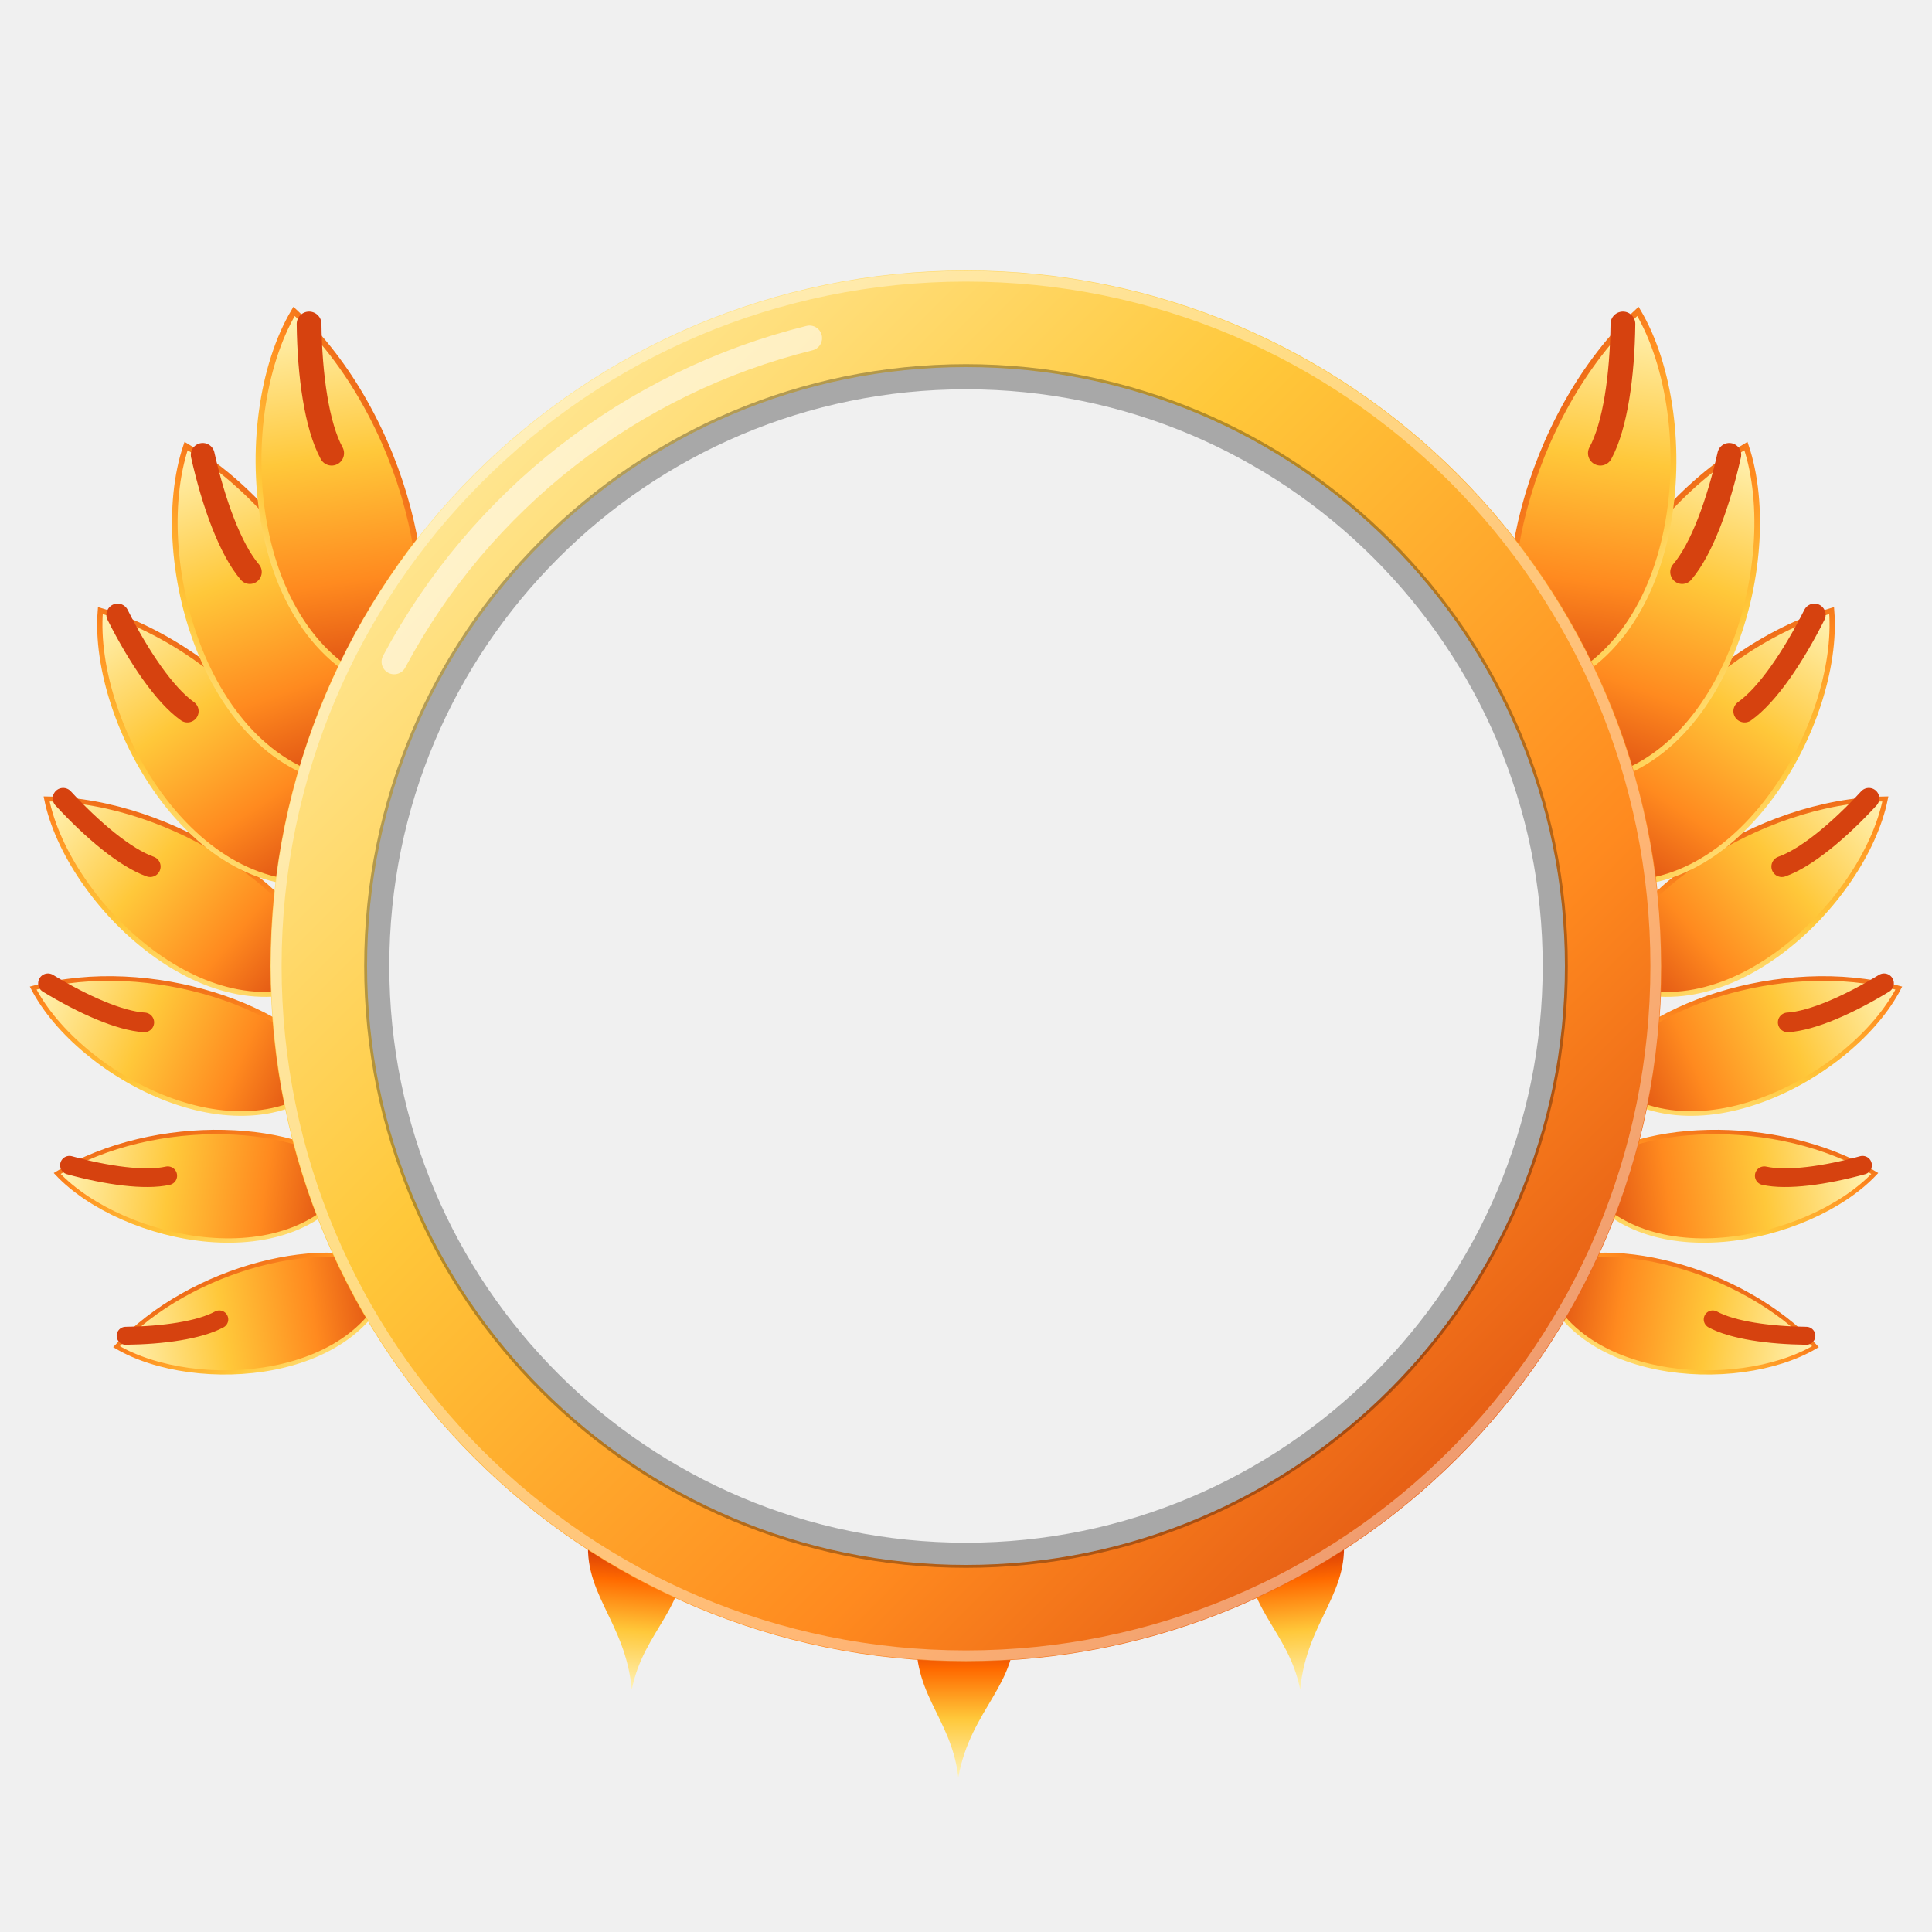
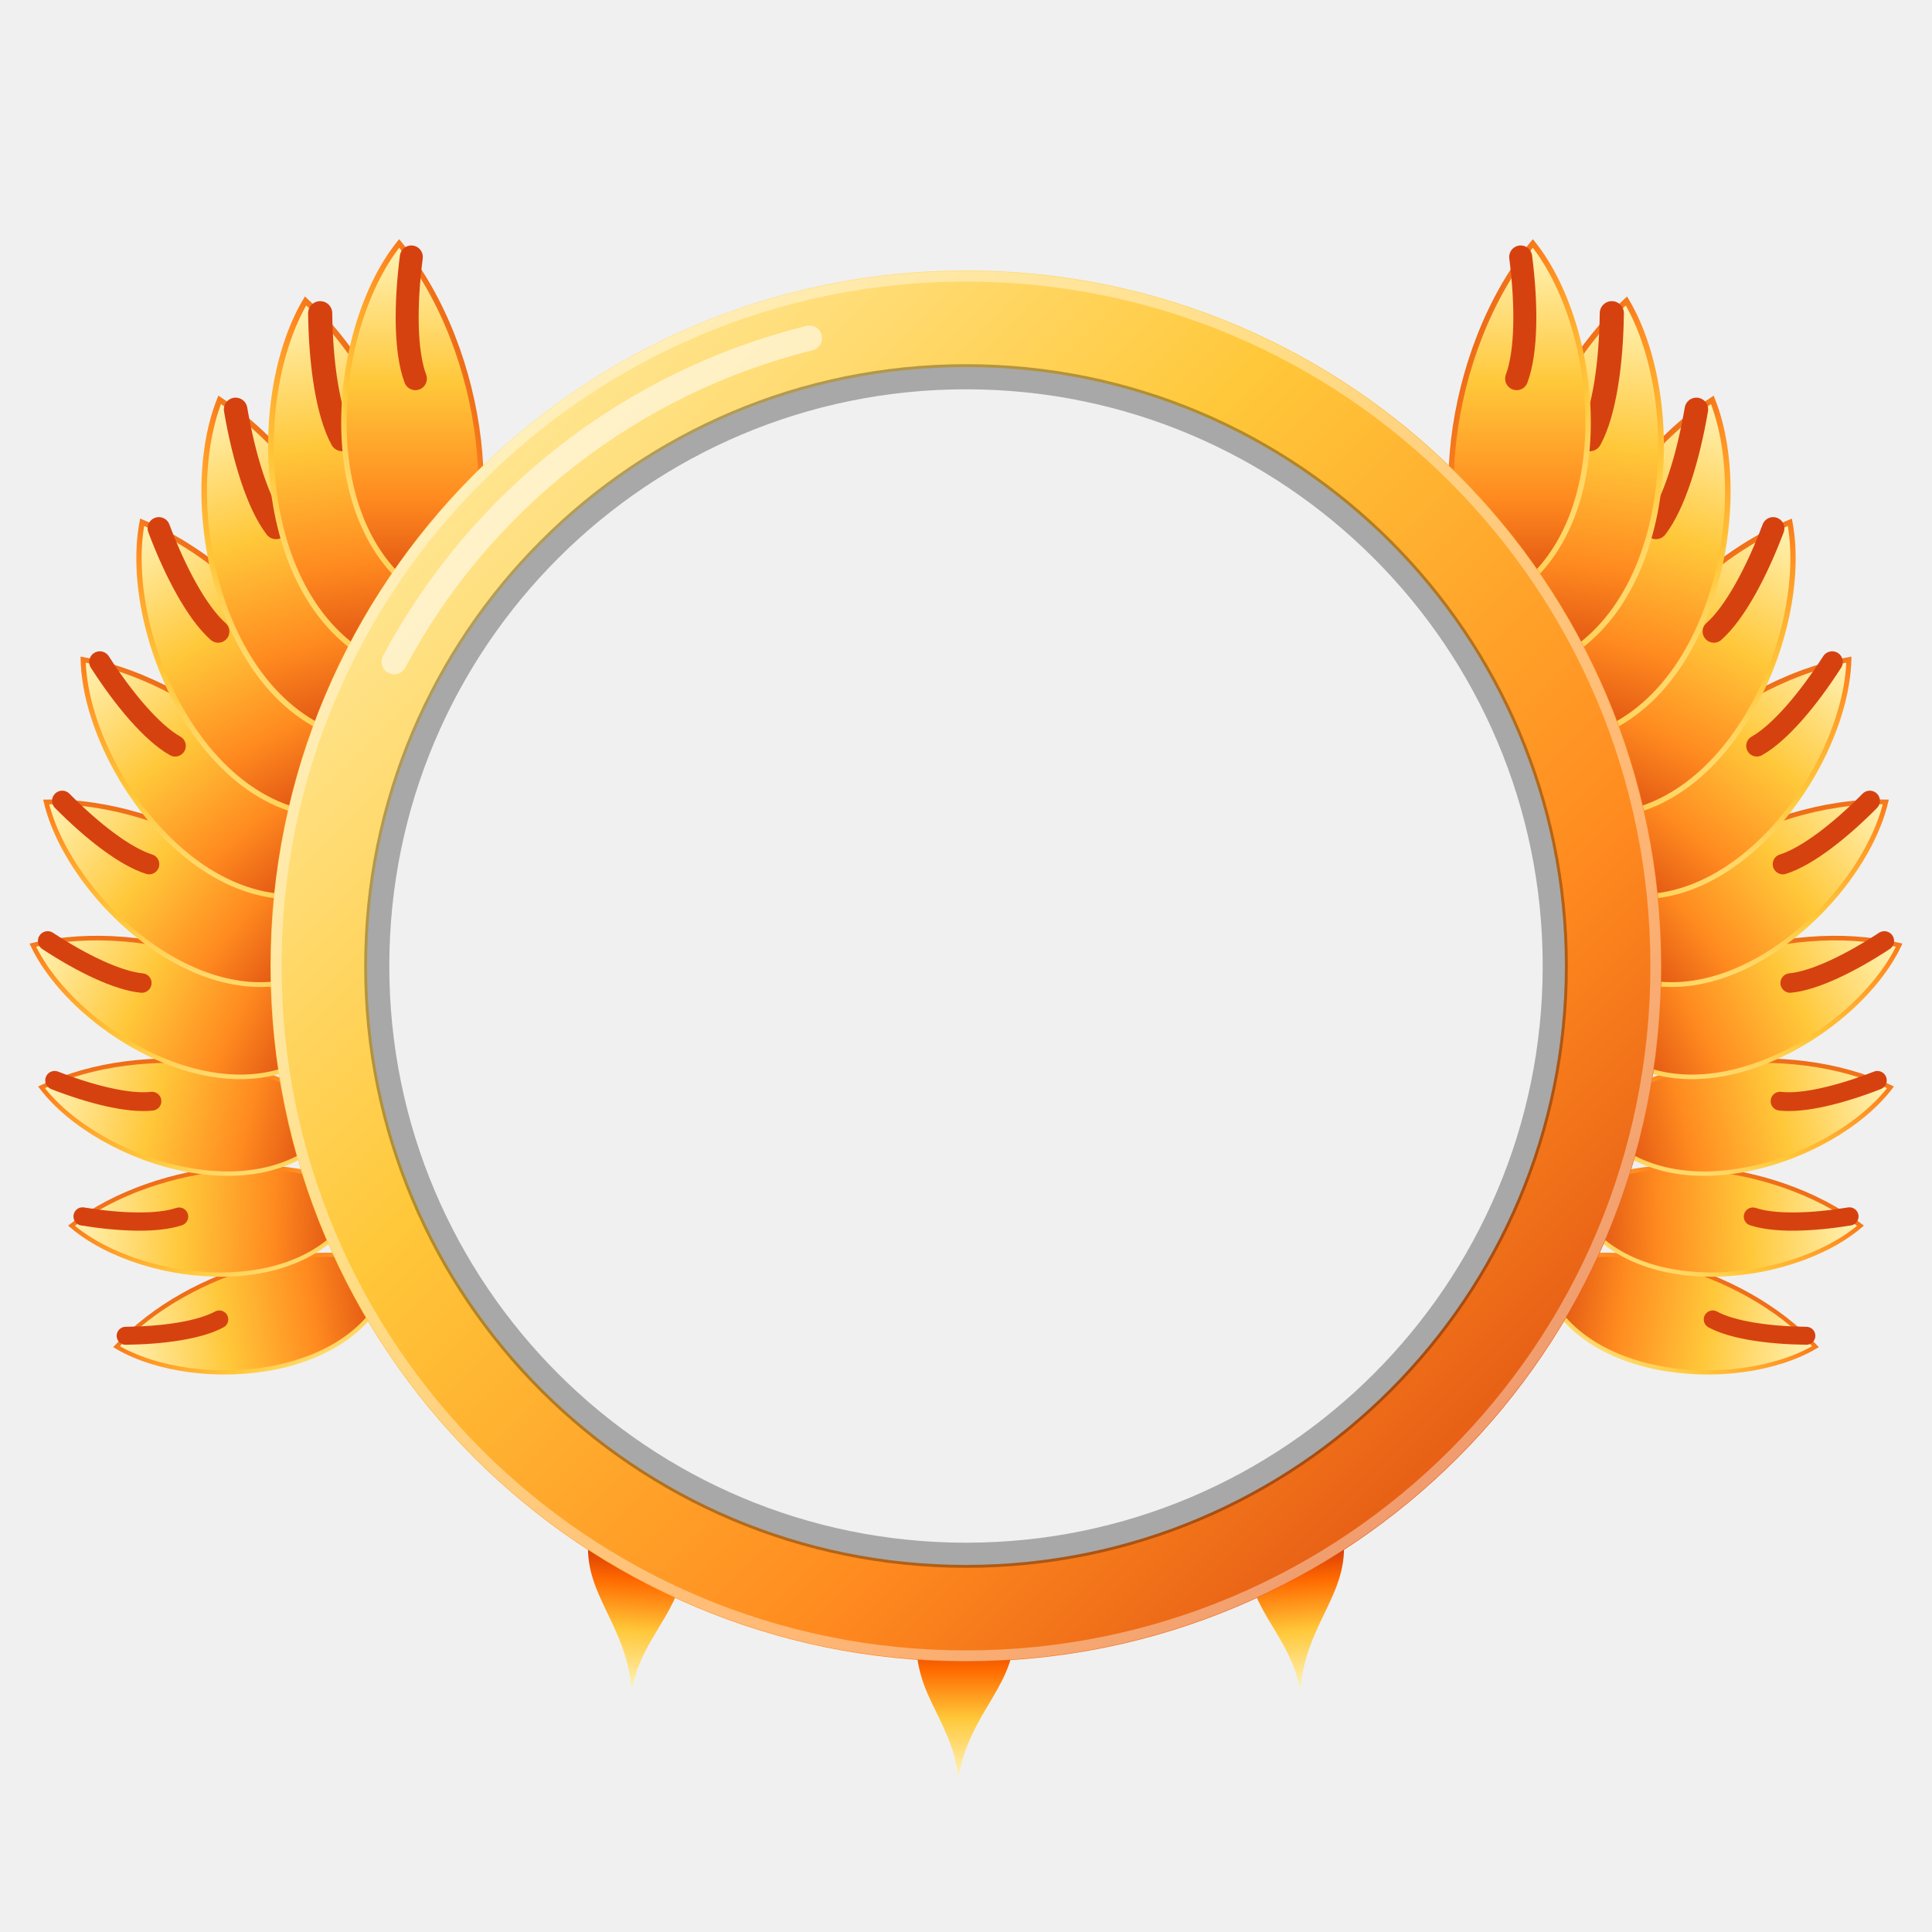
<svg xmlns="http://www.w3.org/2000/svg" viewBox="0 0 200 200">
  <defs>
    <linearGradient id="g" x1="0" y1="0" x2="1" y2="1">
      <stop offset="0" stop-color="#fff3b8" />
      <stop offset="0.38" stop-color="#ffc83a" />
      <stop offset="0.7" stop-color="#ff8a1f" />
      <stop offset="1" stop-color="#d6420f" />
    </linearGradient>
    <linearGradient id="gv" x1="0" y1="0" x2="0" y2="1">
      <stop offset="0" stop-color="#fff3b8" />
      <stop offset="0.38" stop-color="#ffc83a" />
      <stop offset="0.7" stop-color="#ff8a1f" />
      <stop offset="1" stop-color="#d6420f" />
    </linearGradient>
    <linearGradient id="gr" x1="0" y1="0" x2="1" y2="1">
      <stop offset="0" stop-color="#d6420f" />
      <stop offset="0.38" stop-color="#ff8a1f" />
      <stop offset="0.7" stop-color="#ffc83a" />
      <stop offset="1" stop-color="#fff3b8" />
    </linearGradient>
    <linearGradient id="fl" x1="0" y1="0" x2="0" y2="1">
      <stop offset="0" stop-color="#fff3b8" />
      <stop offset="0.38" stop-color="#ffc83a" />
      <stop offset="0.7" stop-color="#ff6a00" />
      <stop offset="1" stop-color="#c1200a" />
    </linearGradient>
    <linearGradient id="gold" x1="0" y1="0" x2="1" y2="1">
      <stop offset="0" stop-color="#fff3b0" />
      <stop offset="0.38" stop-color="#ffd23f" />
      <stop offset="0.7" stop-color="#e0a100" />
      <stop offset="1" stop-color="#9a6a00" />
    </linearGradient>
    <g id="f1">
      <path d="M-3.4 0C11.1 -4.8 9.4 -24 1.7 -32C-7.7 -22.4 -9.4 -6.4 -3.4 0Z" fill="url(#gv)" stroke="url(#gr)" stroke-width=".8" />
    </g>
    <g id="f2">
      <path d="M-4.8 0C15.6 -8.1 13.2 -40.5 2.4 -54C-10.8 -37.8 -13.2 -10.8 -4.8 0Z" fill="url(#gv)" stroke="url(#gr)" stroke-width=".8" />
      <path d="M0-34C1.5-38 1.5-45 .6-52" stroke="#d6420f" stroke-width="3.4" fill="none" stroke-linecap="round" />
    </g>
    <g id="fl">
      <path d="M-8 0C-8.8 -12 -0.8 -16.5 1.2 -30C2.4 -18 9.6 -13.5 8 0Z" fill="url(#fl)" />
    </g>
    <g id="fs">
      <path d="M-5 0C-5.5 -6.4 -0.5 -8.8 0.8 -16C1.5 -9.6 6 -7.2 5 0Z" fill="url(#fl)" />
    </g>
  </defs>
  <use href="#f2" transform="translate(158.9 134) rotate(98) scale(0.5464852)" />
  <use href="#f2" transform="translate(41.1 134) rotate(262) scale(-1 1) scale(0.5464852)" />
-   <use href="#f2" transform="translate(163.5 124.4) rotate(82) scale(0.5682924)" />
-   <use href="#f2" transform="translate(36.5 124.4) rotate(278) scale(-1 1) scale(0.5682924)" />
-   <use href="#f2" transform="translate(166.5 114.1) rotate(66) scale(0.597603)" />
-   <use href="#f2" transform="translate(33.5 114.1) rotate(294) scale(-1 1) scale(0.597603)" />
-   <use href="#f2" transform="translate(167.9 103.6) rotate(50) scale(0.6356139)" />
-   <use href="#f2" transform="translate(32.1 103.6) rotate(310) scale(-1 1) scale(0.6356139)" />
-   <use href="#f2" transform="translate(167.6 92.9) rotate(34) scale(0.6838645)" />
-   <use href="#f2" transform="translate(32.4 92.9) rotate(326) scale(-1 1) scale(0.6838645)" />
-   <use href="#f2" transform="translate(165.7 82.4) rotate(20) scale(0.725631)" />
-   <use href="#f2" transform="translate(34.3 82.4) rotate(340) scale(-1 1) scale(0.725631)" />
-   <use href="#f2" transform="translate(162.1 72.3) rotate(8) scale(0.7539813)" />
-   <use href="#f2" transform="translate(37.9 72.3) rotate(352) scale(-1 1) scale(0.7539813)" />
+   <use href="#f2" transform="translate(162.6 126.6) rotate(88) scale(0.5549758)" />
+   <use href="#f2" transform="translate(37.4 126.6) rotate(272) scale(-1 1) scale(0.5549758)" />
+   <use href="#f2" transform="translate(165.4 118.7) rotate(76) scale(0.5719958)" />
+   <use href="#f2" transform="translate(34.6 118.7) rotate(284) scale(-1 1) scale(0.5719958)" />
+   <use href="#f2" transform="translate(167.2 110.6) rotate(64) scale(0.5929146)" />
+   <use href="#f2" transform="translate(32.8 110.6) rotate(296) scale(-1 1) scale(0.5929146)" />
+   <use href="#f2" transform="translate(168 102.4) rotate(52) scale(0.6181675)" />
+   <use href="#f2" transform="translate(32 102.4) rotate(308) scale(-1 1) scale(0.6181675)" />
+   <use href="#f2" transform="translate(167.7 94.1) rotate(40) scale(0.6482787)" />
+   <use href="#f2" transform="translate(32.3 94.1) rotate(320) scale(-1 1) scale(0.6482787)" />
+   <use href="#f2" transform="translate(166.5 85.9) rotate(28) scale(0.6838645)" />
+   <use href="#f2" transform="translate(33.5 85.9) rotate(332) scale(-1 1) scale(0.6838645)" />
+   <use href="#f2" transform="translate(164.3 77.9) rotate(17) scale(0.7167465)" />
+   <use href="#f2" transform="translate(35.7 77.9) rotate(343) scale(-1 1) scale(0.7167465)" />
+   <use href="#f2" transform="translate(161.1 70.2) rotate(8) scale(0.7347939)" />
+   <use href="#f2" transform="translate(38.9 70.2) rotate(352) scale(-1 1) scale(0.7347939)" />
+   <use href="#f2" transform="translate(157 63) rotate(0) scale(0.7)" />
+   <use href="#f2" transform="translate(43 63) rotate(360) scale(-1 1) scale(0.7)" />
  <use href="#fs" transform="translate(134 158.9) rotate(175)" />
  <use href="#fs" transform="translate(66 158.9) rotate(185) scale(-1 1)" />
  <use href="#fs" transform="translate(100 168) rotate(180)" />
  <circle cx="100" cy="100" r="67" fill="none" stroke="url(#g)" stroke-width="10" />
  <circle cx="100" cy="100" r="61" fill="none" stroke="#000" stroke-opacity=".3" stroke-width="2.6" />
  <circle cx="100" cy="100" r="71.4" fill="none" stroke="#fff" stroke-opacity=".38" stroke-width="1.1" />
  <path d="M40.8 68.5A67 67 0 0 1 83.8 35" fill="none" stroke="#fff" stroke-opacity=".55" stroke-width="2.6" stroke-linecap="round" />
  <use href="#fl" transform="translate(100 34) rotate(0) scale(0.95)" />
  <use href="#fl" transform="translate(73.2 39.7) rotate(-34) scale(0.7)" />
  <use href="#fl" transform="translate(126.8 39.7) rotate(34) scale(0.7)" />
</svg>
